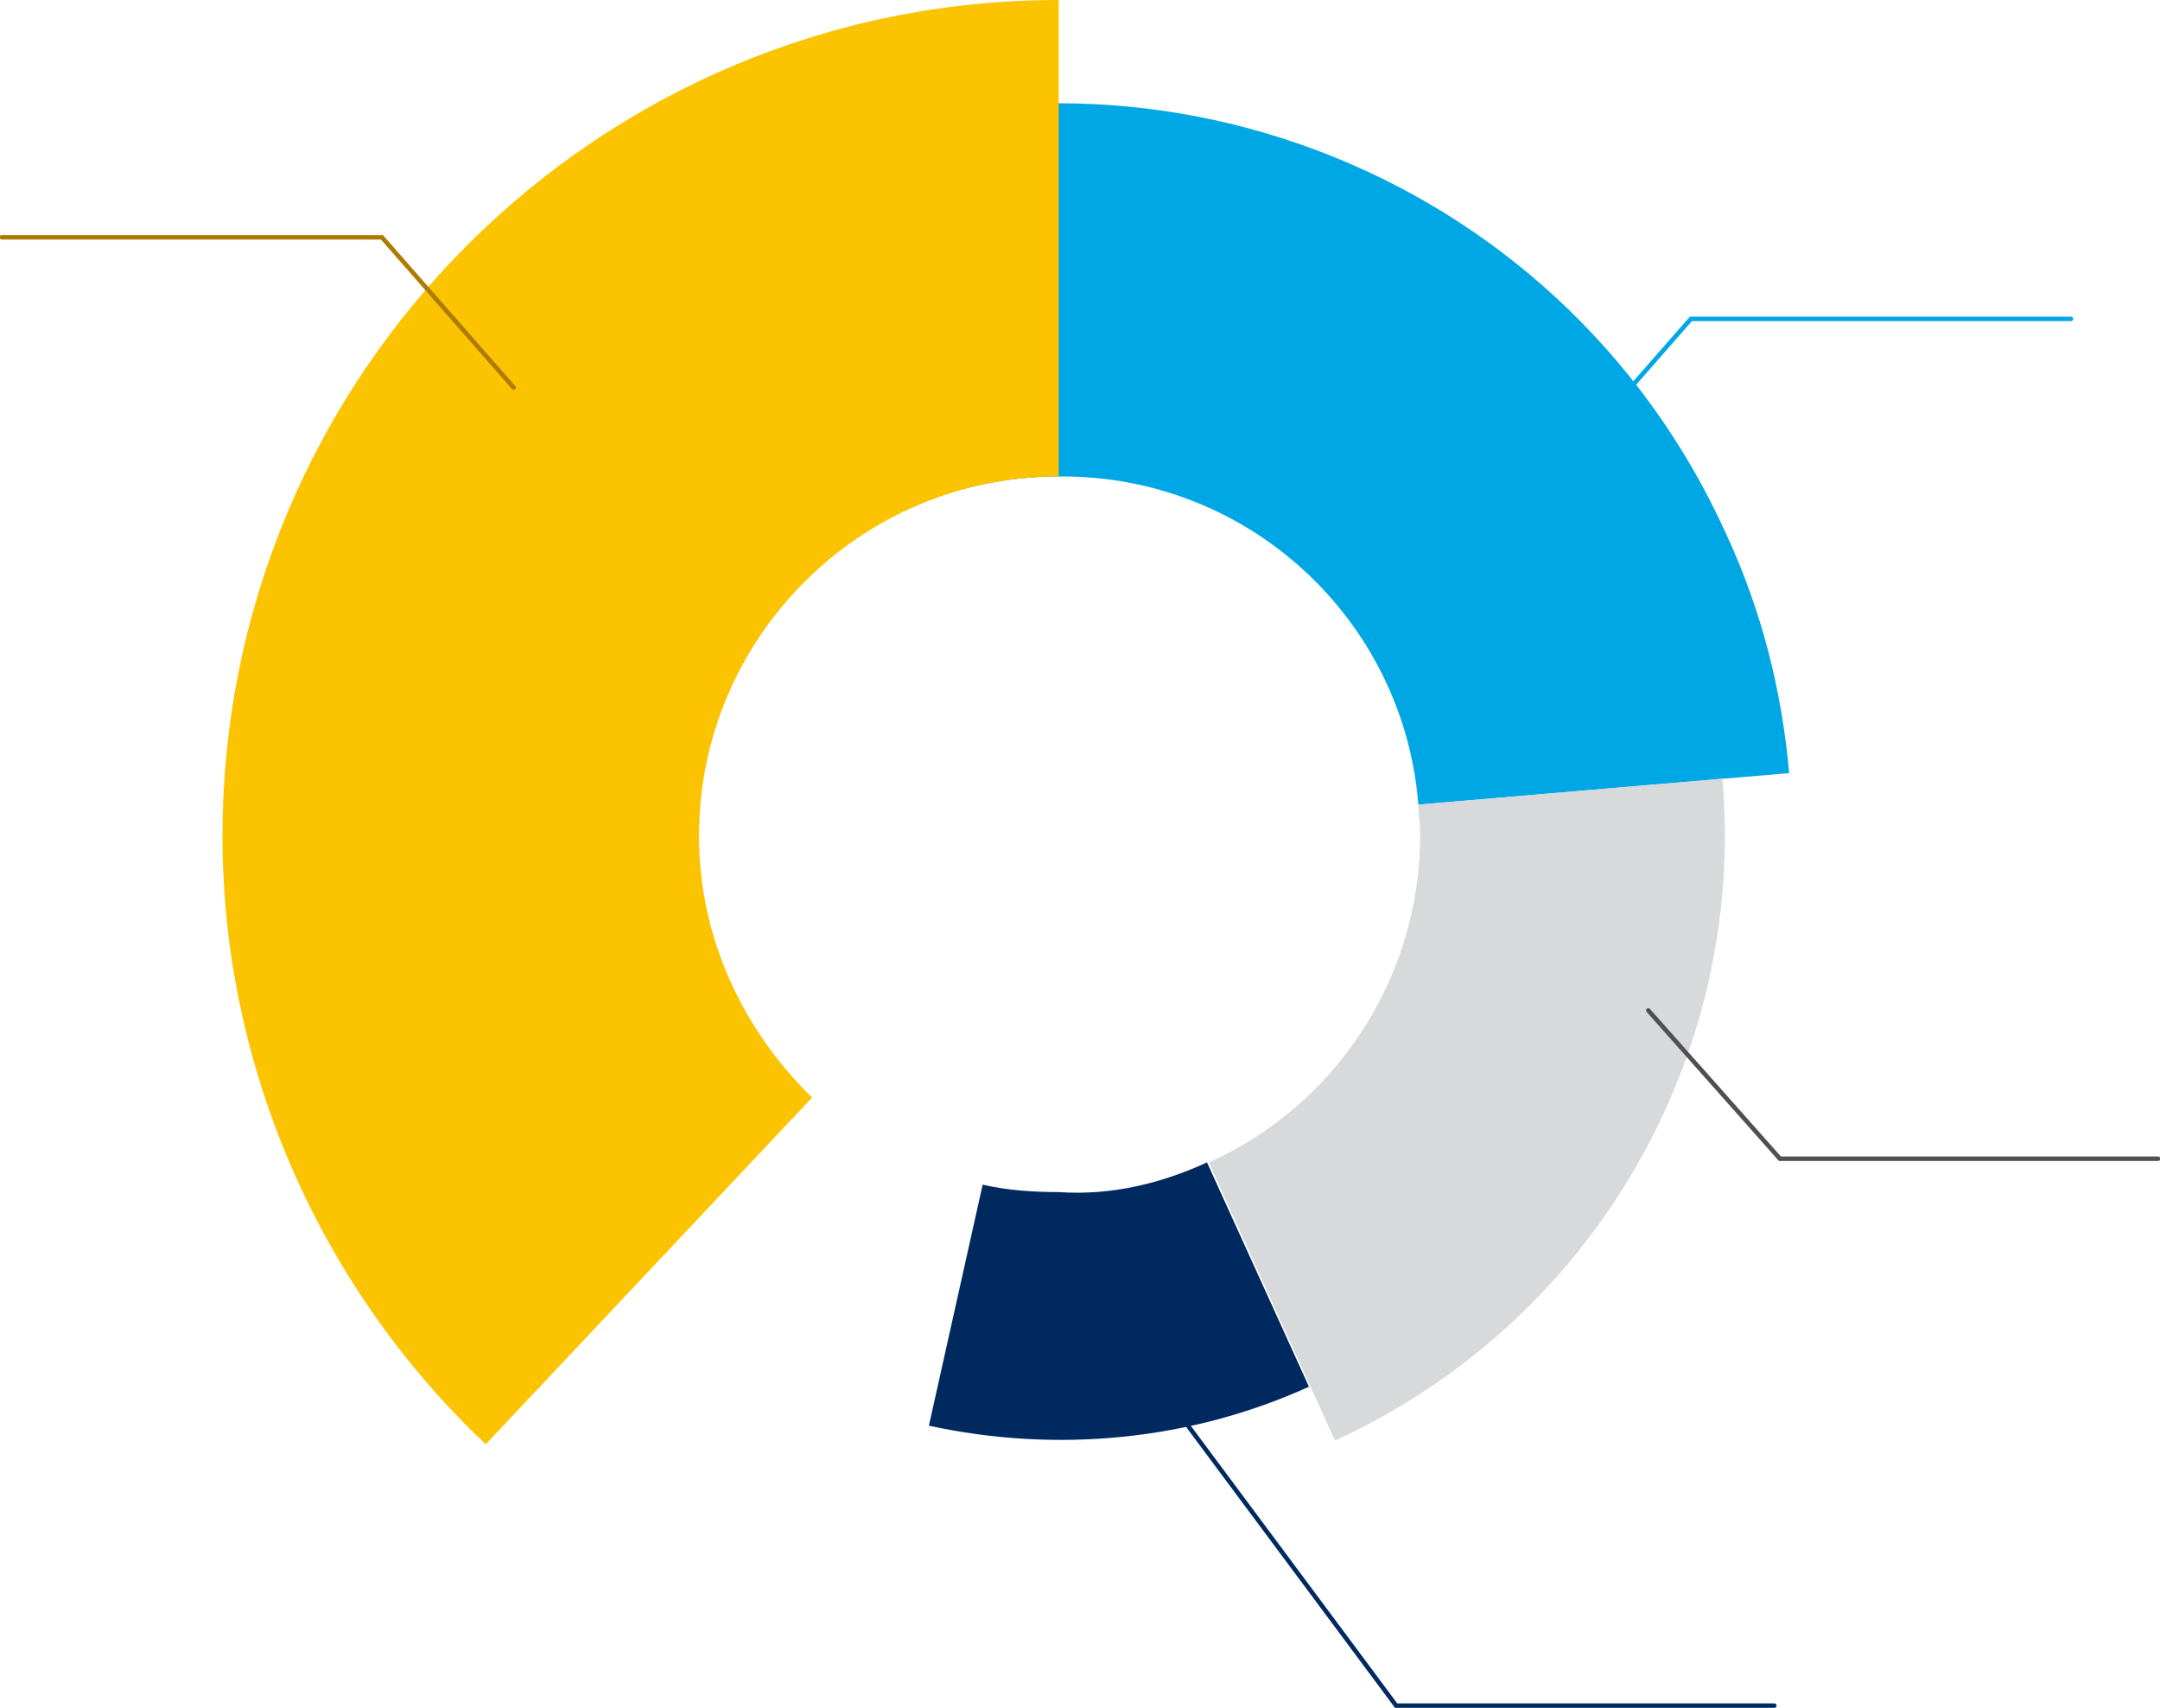
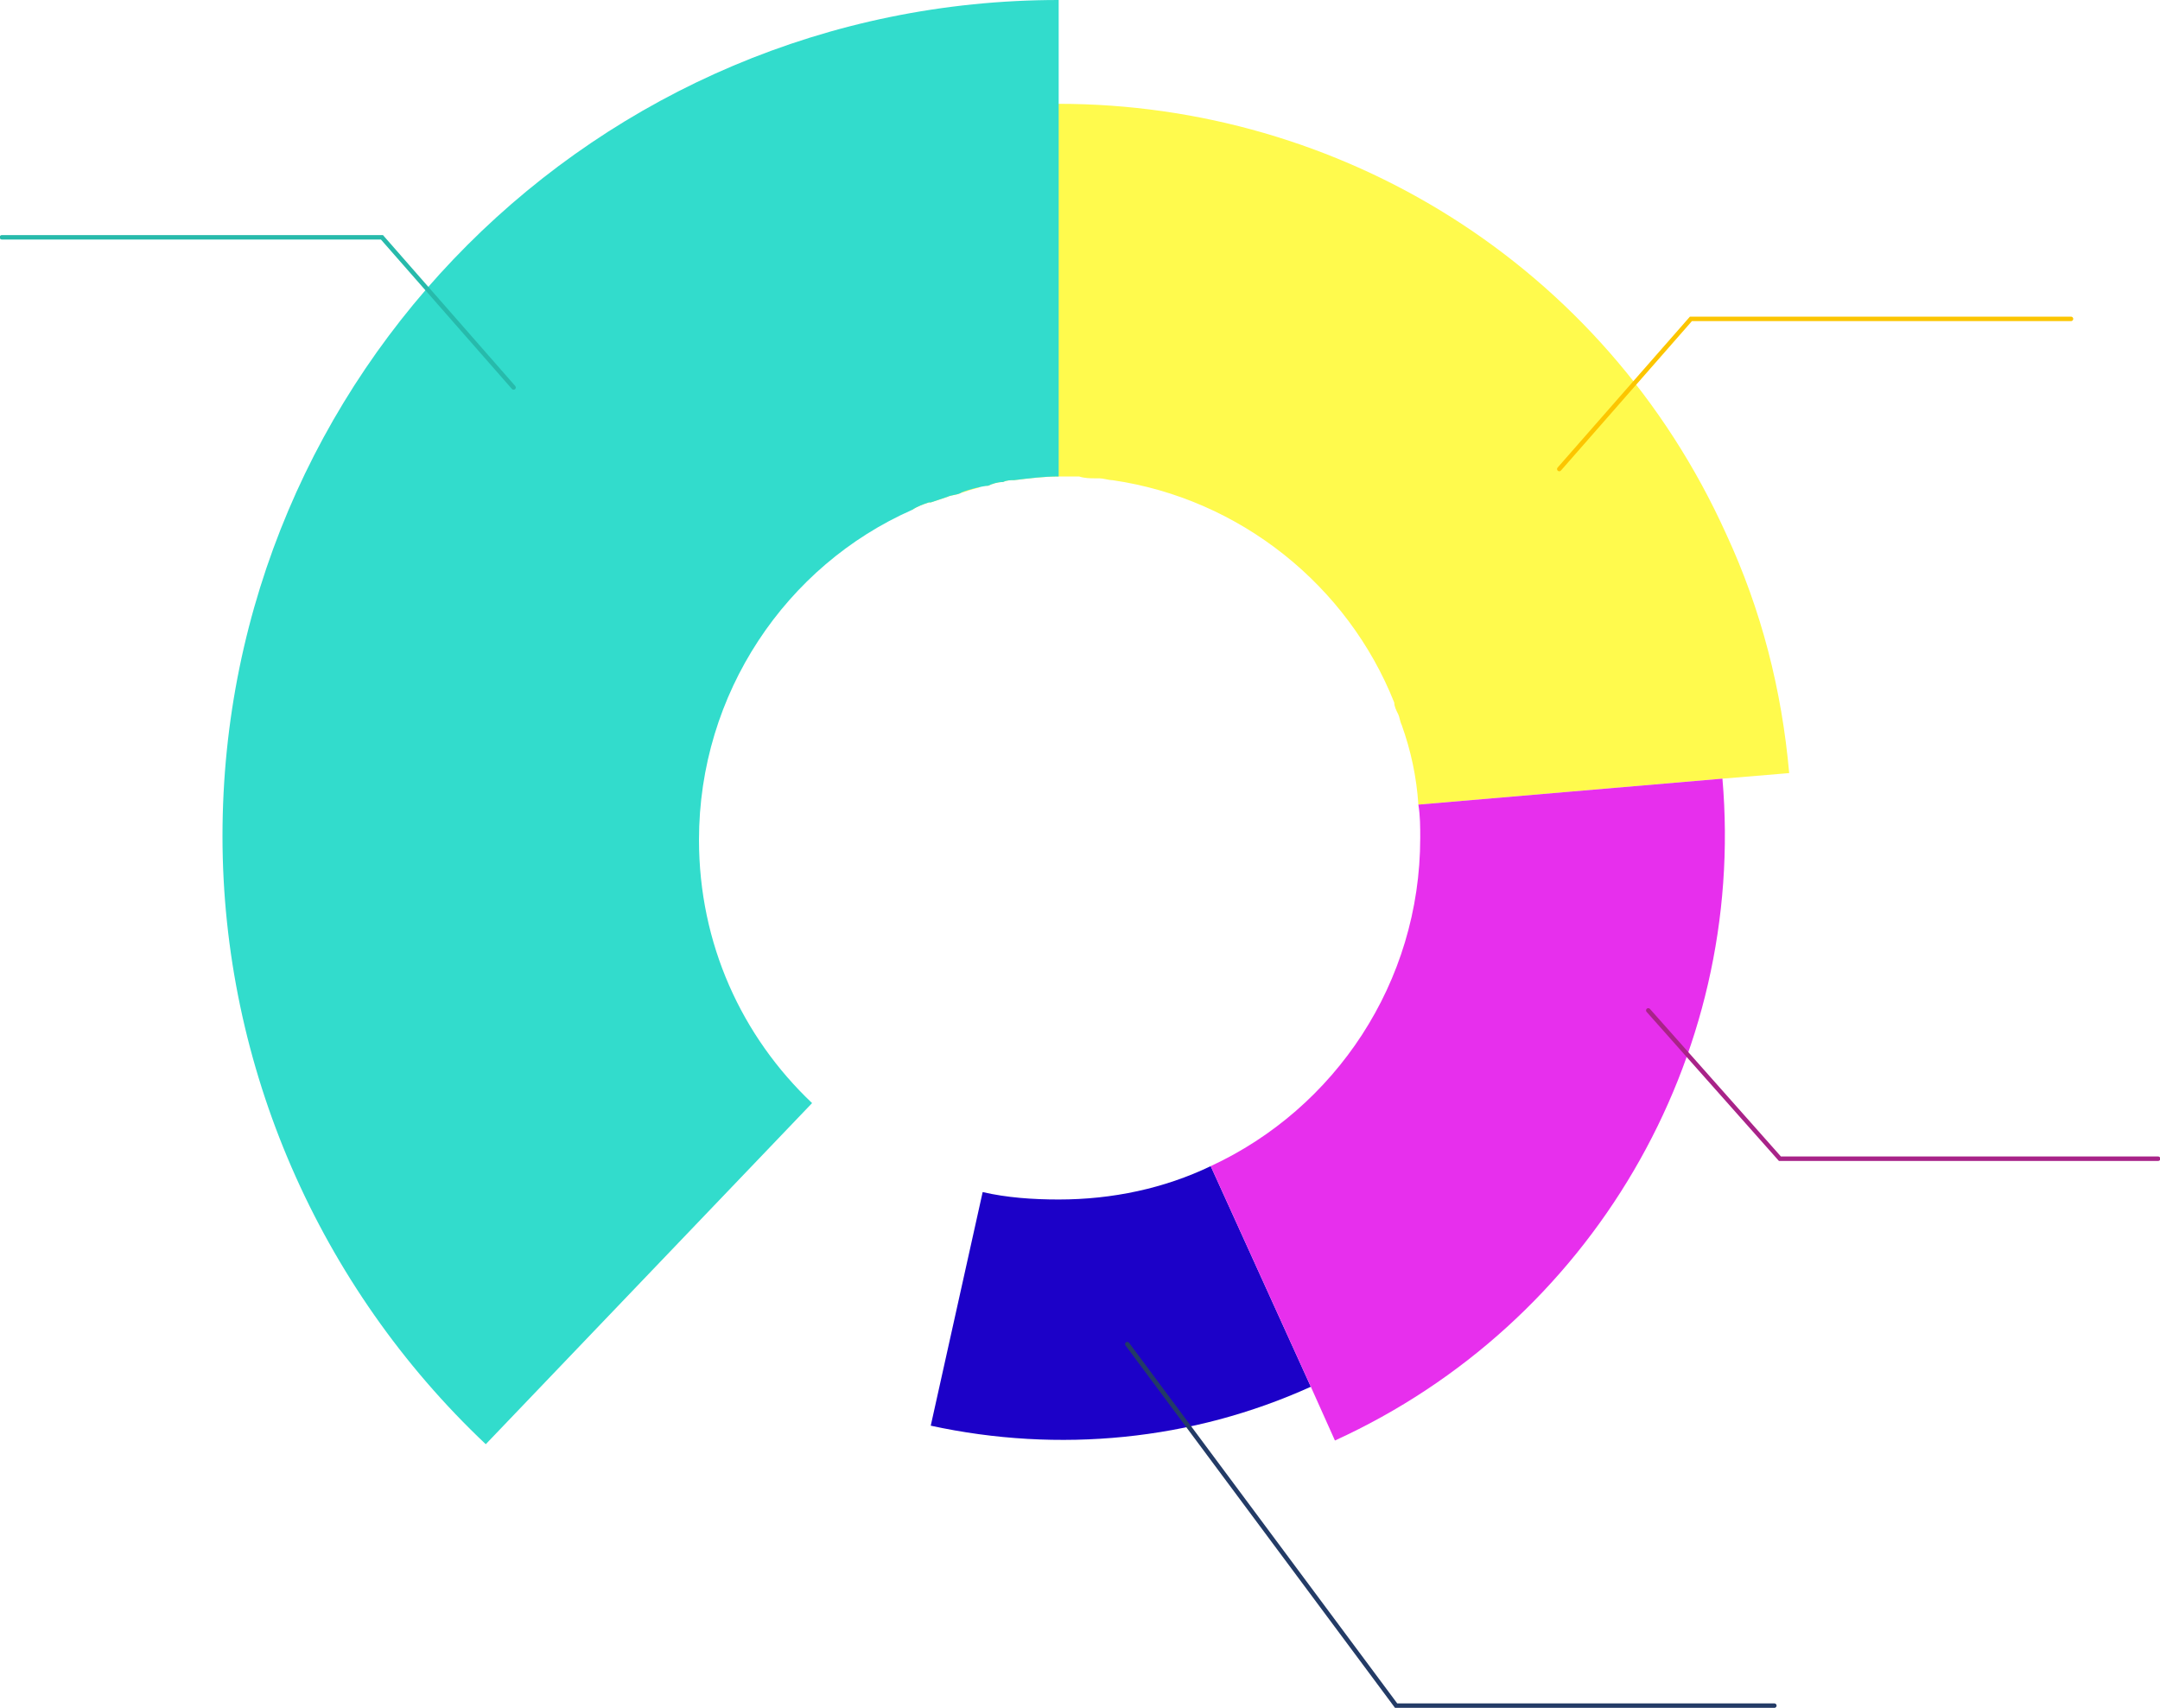
<svg xmlns="http://www.w3.org/2000/svg" version="1.1" id="Слой_1" x="0px" y="0px" viewBox="0 0 116.5 92.1" style="enable-background:new 0 0 116.5 92.1;" xml:space="preserve">
  <style type="text/css">
- 	.st0{fill:#002A5F;}
- 	.st1{fill:#00A7E5;}
- 	.st2{fill:#D7D9DB;}
- 	.st3{fill:#FBC300;}
- 	.st4{fill:none;stroke:#AD7B00;stroke-width:0.24;stroke-linecap:round;stroke-miterlimit:22.926;}
- 	.st5{fill:none;stroke:#00A7E5;stroke-width:0.24;stroke-linecap:round;stroke-miterlimit:22.926;}
- 	.st6{fill:none;stroke:#504F53;stroke-width:0.24;stroke-linecap:round;stroke-miterlimit:22.926;}
- 	.st7{fill:none;stroke:#002A5F;stroke-width:0.24;stroke-linecap:round;stroke-miterlimit:22.926;}
+ 	.st0{fill:#1C01C8;}
+ 	.st1{fill:#FFFA4D;}
+ 	.st2{fill:#E72FED;}
+ 	.st3{fill:#32DCCC;}
+ 	.st4{fill:none;stroke:#27BAAB;stroke-width:0.24;stroke-linecap:round;stroke-miterlimit:22.926;}
+ 	.st5{fill:none;stroke:#FCC500;stroke-width:0.24;stroke-linecap:round;stroke-miterlimit:22.926;}
+ 	.st6{fill:none;stroke:#A82388;stroke-width:0.24;stroke-linecap:round;stroke-miterlimit:22.926;}
+ 	.st7{fill:none;stroke:#233B66;stroke-width:0.24;stroke-linecap:round;stroke-miterlimit:22.926;}
</style>
-   <path class="st0" d="M65.1,62.7l5.5,12.1c-6.4,2.9-13.6,3.6-20.5,2.1l2.9-13c1.3,0.3,2.7,0.4,4.1,0.4C60,64.5,62.7,63.8,65.1,62.7" />
-   <path class="st1" d="M76.5,43.4l20-1.7c-0.4-4.5-1.5-8.8-3.4-12.9C84.1,8.9,60.7,0.1,40.8,9.1l8.3,18.3c2.4-1.1,5.2-1.7,8-1.7  C67.3,25.6,75.7,33.4,76.5,43.4" />
-   <path class="st2" d="M65.2,62.7l6.8,15C85.8,71.4,94.2,57.1,92.9,42l-16.4,1.4c0,0.5,0.1,1.1,0.1,1.6C76.6,52.9,71.9,59.7,65.2,62.7  " />
-   <path class="st3" d="M43.8,59.2L26.2,77.9C17.2,69.4,12,57.5,12,45.1C12,20.2,32.2,0,57.1,0v25.7c-10.7,0-19.4,8.7-19.4,19.4  C37.7,50.6,40.1,55.6,43.8,59.2" />
+   <path class="st0" d="M70.7,74.8L70.7,74.8c-6.4,2.9-13.6,3.6-20.5,2.1L53,64.3c1.3,0.3,2.7,0.4,4.1,0.4c2.9,0,5.7-0.6,8.2-1.8  L70.7,74.8z" />
+   <path class="st1" d="M96.5,41.7L92.9,42l-16.4,1.4c-0.1-1.5-0.4-2.9-0.9-4.3c-0.1-0.2-0.1-0.4-0.2-0.6c-0.1-0.2-0.2-0.4-0.2-0.6  c-2.5-6.3-8.3-11-15.2-12c-0.2,0-0.5-0.1-0.7-0.1c0,0-0.1,0-0.2,0c-0.3,0-0.6,0-0.9-0.1c-0.4,0-0.8,0-1.1,0c-0.8,0-1.6,0.1-2.4,0.2  c-0.2,0-0.4,0-0.6,0.1c-0.3,0-0.6,0.1-0.8,0.2c-0.1,0-0.2,0-0.2,0c-0.1,0-0.2,0-0.3,0.1c-0.4,0.1-0.7,0.2-1,0.3  c-0.2,0.1-0.5,0.1-0.7,0.2c-0.3,0.1-0.6,0.2-0.9,0.3c0,0-0.1,0-0.1,0c-0.3,0.1-0.6,0.2-0.9,0.4L40.8,9.1c5.3-2.4,10.9-3.5,16.3-3.5  c15.1,0,29.4,8.6,36,23.2C95,32.9,96.1,37.2,96.5,41.7z" />
+   <path class="st2" d="M72,77.7l-1.3-2.9l-5.4-11.9c6.7-3.1,11.3-9.9,11.3-17.7c0-0.6,0-1.2-0.1-1.8L92.9,42v0  C94.2,57.1,85.8,71.4,72,77.7z" />
+   <path class="st3" d="M57.1,0v25.7c-0.8,0-1.6,0.1-2.4,0.2c-0.2,0-0.4,0-0.6,0.1c-0.3,0-0.6,0.1-0.8,0.2c-0.3,0-1.4,0.3-1.5,0.4  c-0.2,0.1-0.5,0.1-0.7,0.2c-0.3,0.1-0.6,0.2-0.9,0.3c0,0-0.1,0-0.1,0c-0.3,0.1-0.6,0.2-0.9,0.4c-6.8,3-11.5,9.9-11.5,17.8  c0,5.6,2.3,10.6,6.1,14.2L26.2,77.9C17.2,69.4,12,57.5,12,45.1C12,20.2,32.2,0,57.1,0z" />
  <polyline class="st4" points="0.1,12.8 20.6,12.8 27.7,20.9 " />
  <polyline class="st5" points="111.7,17.2 91.2,17.2 84.1,25.3 " />
  <polyline class="st6" points="116.4,62.5 96,62.5 88.9,54.5 " />
  <polyline class="st7" points="95.7,92 75.3,92 60.8,72.5 " />
</svg>
